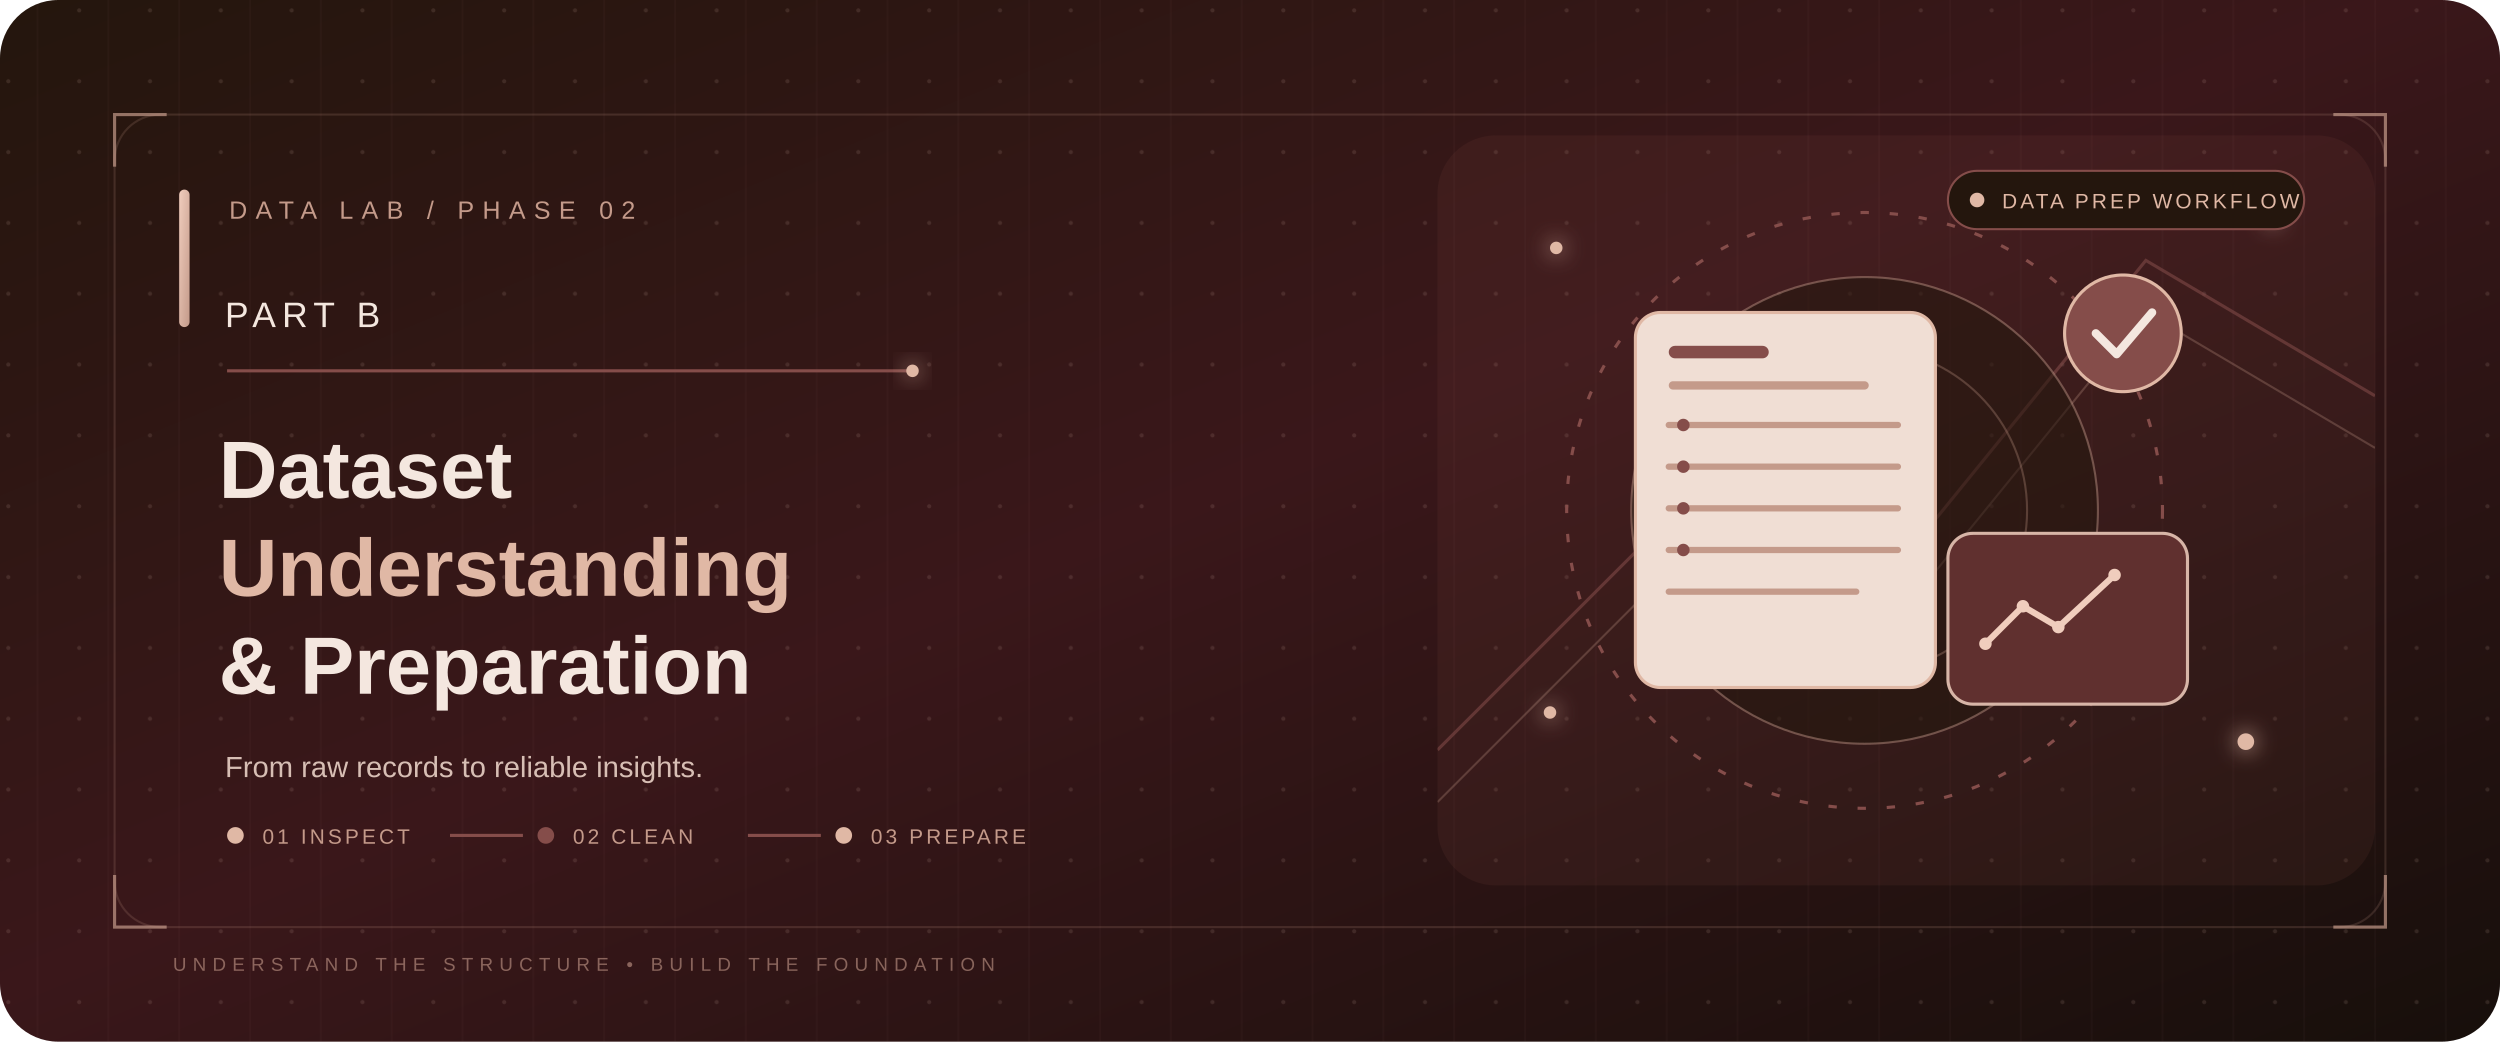
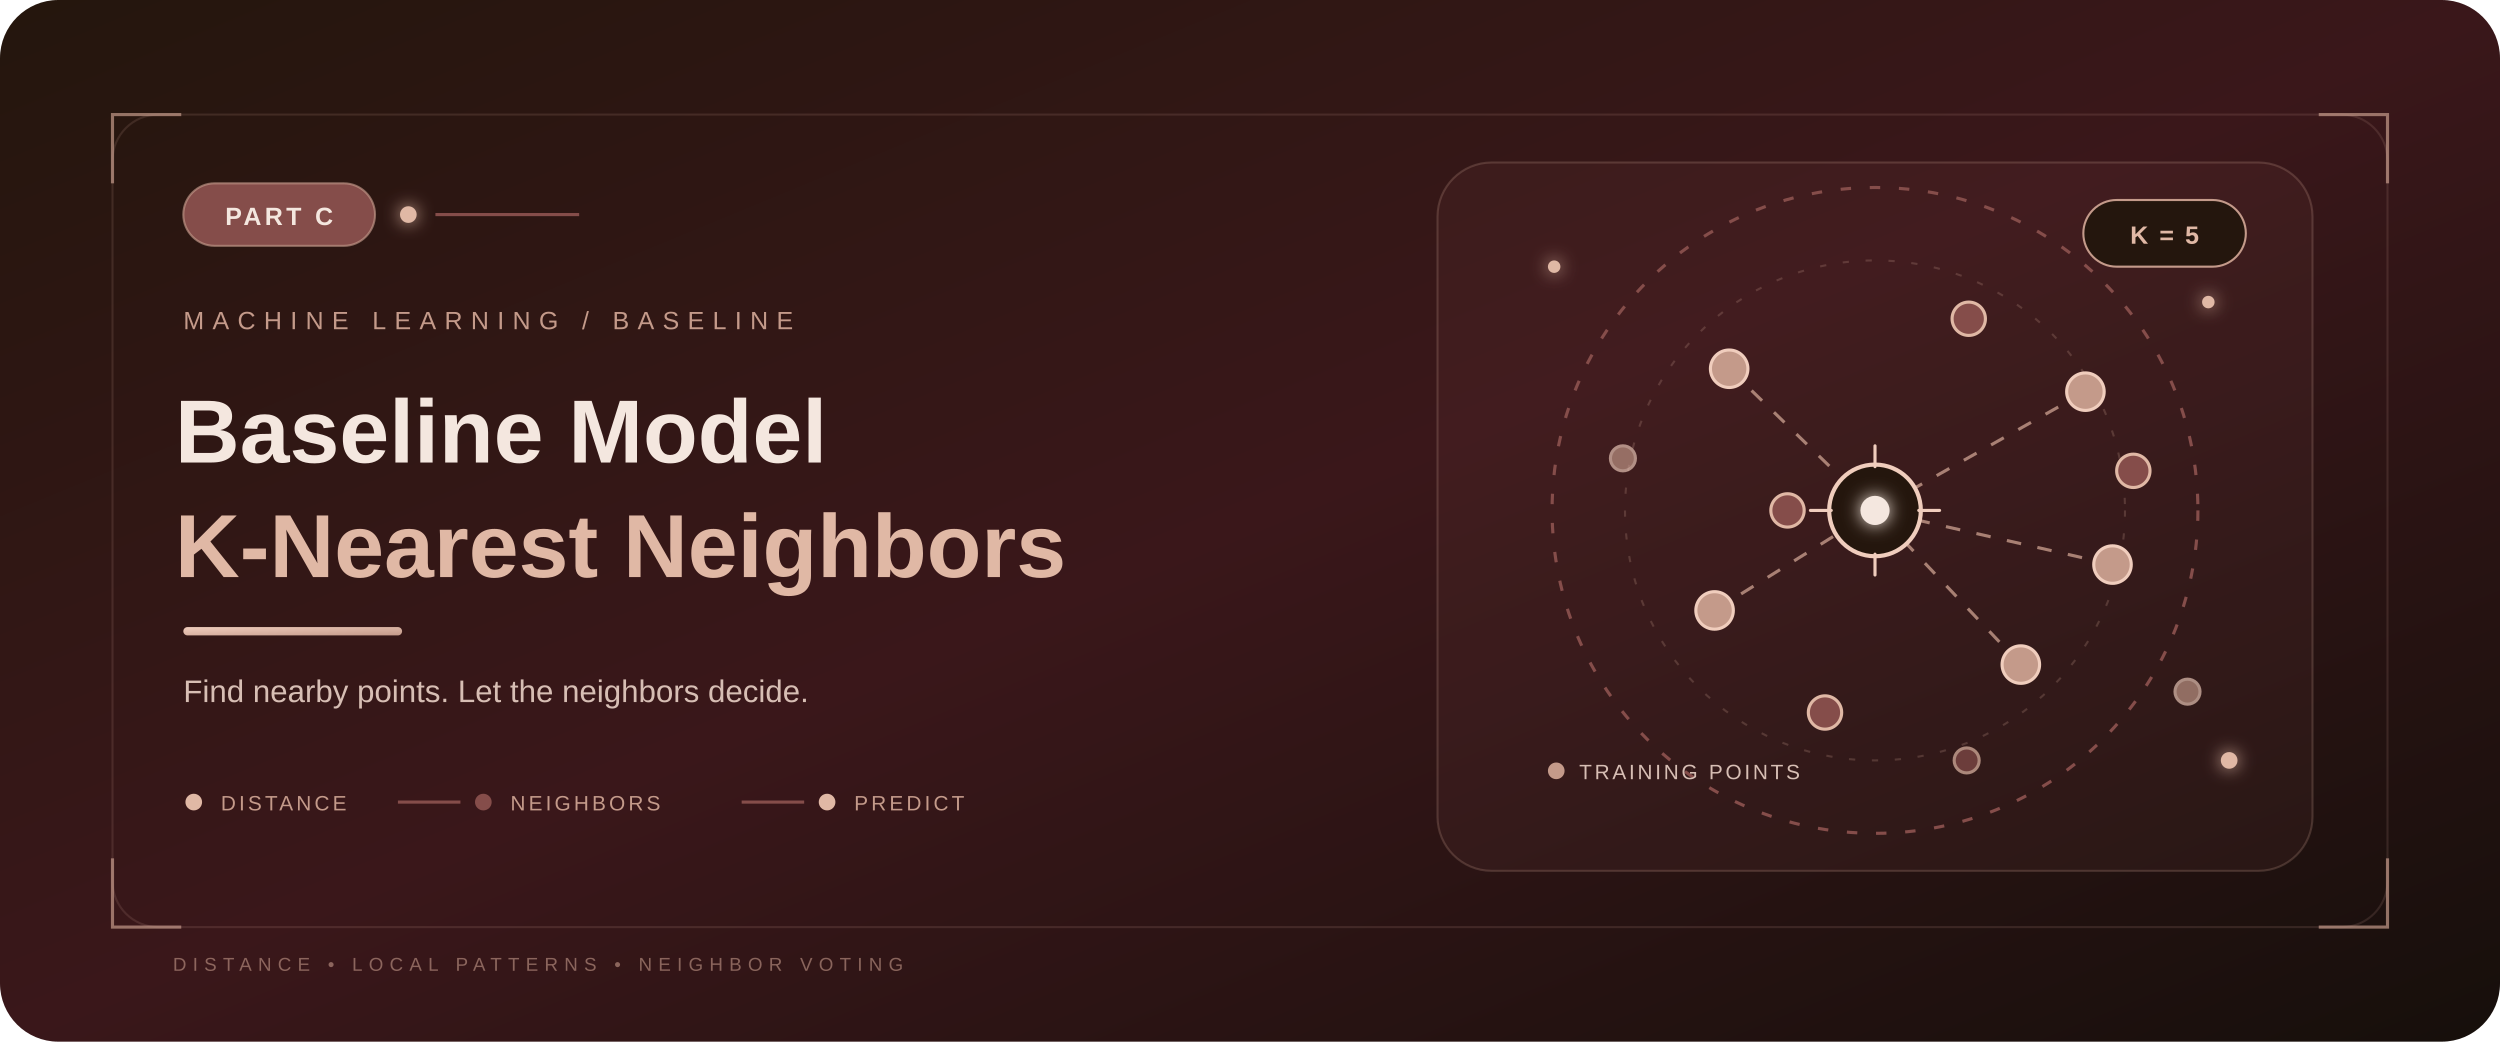
<svg xmlns="http://www.w3.org/2000/svg" width="1200" height="500" viewBox="0 0 1200 500">
  <defs>
    <linearGradient id="bg" x1="0" y1="0" x2="1" y2="1">
      <stop offset="0" stop-color="#24160D" />
-       <stop offset=".48" stop-color="#3A171A" />
-       <stop offset="1" stop-color="#170F0B" />
+       <stop offset=".5" stop-color="#3A171A" />
+       <stop offset="1" stop-color="#160F0B" />
    </linearGradient>
    <linearGradient id="rose" x1="0" y1="0" x2="1" y2="1">
      <stop offset="0" stop-color="#F0CDBD" />
      <stop offset="1" stop-color="#C49A8A" />
    </linearGradient>
-     <pattern id="grain" width="34" height="34" patternUnits="userSpaceOnUse">
-       <circle cx="4" cy="5" r="1" fill="#F0CDBD" opacity=".12" />
-       <path d="M18 0V34" stroke="#C49A8A" stroke-width=".5" opacity=".06" />
-     </pattern>
    <filter id="glow" x="-100%" y="-100%" width="300%" height="300%">
-       <feGaussianBlur stdDeviation="5" result="blur" />
+       <feGaussianBlur stdDeviation="4" result="b" />
      <feMerge>
-         <feMergeNode in="blur" />
+         <feMergeNode in="b" />
        <feMergeNode in="SourceGraphic" />
      </feMerge>
    </filter>
-     <clipPath id="rightClip">
-       <rect x="690" y="65" width="450" height="360" rx="28" />
-     </clipPath>
  </defs>
  <style>
-     .drift {
-       animation: drift 5s ease-in-out infinite;
+     .float {
+       animation: float 4.2s ease-in-out infinite;
      transform-box: fill-box;
      transform-origin: center;
    }
-     .drift2 {
-       animation: drift 6s ease-in-out infinite reverse;
+     .float2 {
+       animation: float 5.4s ease-in-out infinite reverse;
      transform-box: fill-box;
      transform-origin: center;
    }
    .orbit {
-       stroke-dasharray: 4 10;
-       animation: orbit 16s linear infinite;
-       transform-origin: 895px 245px;
+       stroke-dasharray: 5 9;
+       animation: orbit 18s linear infinite;
+       transform-origin: 930px 240px;
    }
    .pulse {
-       animation: pulse 2.8s ease-in-out infinite;
+       animation: pulse 2.5s ease-in-out infinite;
      transform-box: fill-box;
      transform-origin: center;
    }
-     .scan {
-       animation: scan 3s ease-in-out infinite;
+     .link {
+       stroke-dasharray: 7 8;
+       animation: link 3s linear infinite;
    }
    .spark {
      animation: spark 2s ease-in-out infinite;
    }
-     @keyframes drift {
+     @keyframes float {
      0%,100% { transform: translateY(0); }
-       50% { transform: translateY(-10px); }
+       50% { transform: translateY(-8px); }
    }
    @keyframes orbit {
      to { transform: rotate(360deg); }
    }
    @keyframes pulse {
-       0%,100% { opacity: .45; transform: scale(.96); }
-       50% { opacity: 1; transform: scale(1.04); }
+       0%,100% { opacity: .5; transform: scale(.96); }
+       50% { opacity: 1; transform: scale(1.06); }
    }
-     @keyframes scan {
-       0%,100% { transform: translateY(0); opacity: .2; }
-       50% { transform: translateY(105px); opacity: 1; }
+     @keyframes link {
+       to { stroke-dashoffset: -90; }
    }
    @keyframes spark {
      0%,100% { opacity: .25; }
      50% { opacity: 1; }
    }
  </style>
  <rect width="1200" height="500" rx="28" fill="url(#bg)" />
-   <rect width="1200" height="500" rx="28" fill="url(#grain)" />
-   <path d="M55 80V55H80 M1120 55H1145V80            M55 420V445H80 M1120 445H1145V420" fill="none" stroke="#C49A8A" stroke-width="1.5" opacity=".7" />
-   <rect x="55" y="55" width="1090" height="390" rx="22" fill="none" stroke="#C49A8A" stroke-opacity=".18" />
-   <rect x="86" y="91" width="5" height="66" rx="2.5" fill="url(#rose)" />
-   <text x="110" y="105" fill="#C49A8A" font-family="Arial,sans-serif" font-size="12" letter-spacing="4">DATA LAB / PHASE 02</text>
-   <text x="108" y="157" fill="#F4E7DF" font-family="Arial,sans-serif" font-size="17" letter-spacing="3">PART B</text>
-   <path d="M109 178H438" stroke="#854D4A" stroke-width="1.5" />
-   <circle cx="438" cy="178" r="3" fill="#E0B8A5" filter="url(#glow)" />
-   <text x="105" y="239" fill="#F4E7DF" font-family="Arial,sans-serif" font-size="39" font-weight="700">Dataset</text>
-   <text x="105" y="286" fill="#E0B8A5" font-family="Arial,sans-serif" font-size="39" font-weight="700">Understanding</text>
-   <text x="105" y="333" fill="#F4E7DF" font-family="Arial,sans-serif" font-size="39" font-weight="700">&amp; Preparation</text>
-   <text x="108" y="373" fill="#D7BEB4" font-family="Arial,sans-serif" font-size="14">
-     From raw records to reliable insights.
+   <path d="M54 88V55H87 M1113 55H1146V88            M54 412V445H87 M1113 445H1146V412" fill="none" stroke="#C49A8A" stroke-width="1.5" opacity=".7" />
+   <rect x="54" y="55" width="1092" height="390" rx="22" fill="none" stroke="#C49A8A" stroke-opacity=".16" />
+   <g transform="translate(88 88)">
+     <rect width="92" height="30" rx="15" fill="#854D4A" stroke="#C49A8A" stroke-opacity=".65" />
+     <text x="46" y="20" text-anchor="middle" fill="#F4E7DF" font-family="Arial,sans-serif" font-size="12" font-weight="700" letter-spacing="1.6">PART C</text>
+     <circle cx="108" cy="15" r="4" fill="#E0B8A5" filter="url(#glow)" class="spark" />
+     <path d="M121 15H190" stroke="#854D4A" stroke-width="1.5" />
+   </g>
+   <text x="88" y="158" fill="#C49A8A" font-family="Arial,sans-serif" font-size="12" letter-spacing="4">MACHINE LEARNING / BASELINE</text>
+   <text x="84" y="222" fill="#F4E7DF" font-family="Arial,sans-serif" font-size="43" font-weight="700">Baseline Model</text>
+   <text x="84" y="277" fill="#E0B8A5" font-family="Arial,sans-serif" font-size="43" font-weight="700">K-Nearest Neighbors</text>
+   <rect x="88" y="301" width="105" height="4" rx="2" fill="url(#rose)" />
+   <text x="88" y="337" fill="#D7BEB4" font-family="Arial,sans-serif" font-size="15">
+     Find nearby points. Let the neighbors decide.
  </text>
-   <g transform="translate(108 401)">
+   <g transform="translate(88 385)">
    <circle cx="5" cy="0" r="4" fill="#E0B8A5" class="pulse" />
-     <text x="18" y="4" fill="#C49A8A" font-family="Arial,sans-serif" font-size="10" letter-spacing="1.5">01 INSPECT</text>
-     <path d="M108 0H143" stroke="#854D4A" stroke-width="1.5" />
-     <circle cx="154" cy="0" r="4" fill="#854D4A" class="spark" />
-     <text x="167" y="4" fill="#C49A8A" font-family="Arial,sans-serif" font-size="10" letter-spacing="1.5">02 CLEAN</text>
-     <path d="M251 0H286" stroke="#854D4A" stroke-width="1.5" />
-     <circle cx="297" cy="0" r="4" fill="#E0B8A5" class="pulse" />
-     <text x="310" y="4" fill="#C49A8A" font-family="Arial,sans-serif" font-size="10" letter-spacing="1.5">03 PREPARE</text>
+     <text x="18" y="4" fill="#C49A8A" font-family="Arial,sans-serif" font-size="10" letter-spacing="1.5">DISTANCE</text>
+     <path d="M103 0H133" stroke="#854D4A" stroke-width="1.5" />
+     <circle cx="144" cy="0" r="4" fill="#854D4A" class="spark" />
+     <text x="157" y="4" fill="#C49A8A" font-family="Arial,sans-serif" font-size="10" letter-spacing="1.5">NEIGHBORS</text>
+     <path d="M268 0H298" stroke="#854D4A" stroke-width="1.5" />
+     <circle cx="309" cy="0" r="4" fill="#E0B8A5" class="pulse" />
+     <text x="322" y="4" fill="#C49A8A" font-family="Arial,sans-serif" font-size="10" letter-spacing="1.5">PREDICT</text>
  </g>
-   <g clip-path="url(#rightClip)">
-     <rect x="690" y="65" width="450" height="360" rx="28" fill="#854D4A" fill-opacity=".12" />
-     <path d="M690 360L820 230L900 285L1030 125L1140 190" fill="none" stroke="#854D4A" stroke-width="1.5" opacity=".55" />
-     <path d="M690 385L820 255L900 310L1030 150L1140 215" fill="none" stroke="#C49A8A" opacity=".28" />
-     <circle cx="895" cy="245" r="143" fill="none" stroke="#854D4A" stroke-width="1.5" class="orbit" />
-     <circle cx="895" cy="245" r="112" fill="#24160D" fill-opacity=".55" stroke="#C49A8A" stroke-opacity=".45" />
-     <circle cx="895" cy="245" r="78" fill="none" stroke="#C49A8A" stroke-opacity=".3" class="pulse" />
-     <g class="drift">
-       <rect x="785" y="150" width="144" height="180" rx="12" fill="#F0DED4" stroke="#E0B8A5" stroke-width="1.5" />
-       <rect x="801" y="166" width="48" height="6" rx="3" fill="#854D4A" />
-       <rect x="801" y="183" width="96" height="4" rx="2" fill="#C49A8A" />
-       <path d="M801 204H911 M801 224H911 M801 244H911                M801 264H911 M801 284H891" stroke="#C49A8A" stroke-width="3" stroke-linecap="round" />
-       <circle cx="808" cy="204" r="3" fill="#854D4A" />
-       <circle cx="808" cy="224" r="3" fill="#854D4A" />
-       <circle cx="808" cy="244" r="3" fill="#854D4A" />
-       <circle cx="808" cy="264" r="3" fill="#854D4A" />
+   <g>
+     <rect x="690" y="78" width="420" height="340" rx="26" fill="#854D4A" fill-opacity=".11" stroke="#C49A8A" stroke-opacity=".24" />
+     <circle cx="900" cy="245" r="155" fill="none" stroke="#854D4A" stroke-width="1.5" class="orbit" />
+     <circle cx="900" cy="245" r="120" fill="none" stroke="#C49A8A" stroke-opacity=".24" stroke-dasharray="3 8" />
+     <g fill="none" stroke="#C49A8A" stroke-width="1.5" opacity=".8" class="link">
+       <path d="M830 177L900 245" />
+       <path d="M1001 188L900 245" />
+       <path d="M823 293L900 245" />
+       <path d="M970 319L900 245" />
+       <path d="M1014 271L900 245" />
    </g>
-     <g class="drift2">
-       <rect x="935" y="256" width="115" height="82" rx="12" fill="#60302F" stroke="#D7B5A7" stroke-width="1.5" />
-       <path d="M953 309L971 291L988 301L1015 276" fill="none" stroke="#F0CDBD" stroke-width="3" stroke-linecap="round" stroke-linejoin="round" />
-       <circle cx="953" cy="309" r="3" fill="#F0CDBD" />
-       <circle cx="971" cy="291" r="3" fill="#F0CDBD" />
-       <circle cx="988" cy="301" r="3" fill="#F0CDBD" />
-       <circle cx="1015" cy="276" r="3" fill="#F0CDBD" />
+     <g fill="#C49A8A" stroke="#F0CDBD" stroke-width="1.5">
+       <circle cx="830" cy="177" r="9" class="float" />
+       <circle cx="1001" cy="188" r="9" class="float2" />
+       <circle cx="823" cy="293" r="9" class="float2" />
+       <circle cx="970" cy="319" r="9" class="float" />
+       <circle cx="1014" cy="271" r="9" class="float2" />
+       <circle cx="779" cy="220" r="6" opacity=".65" />
+       <circle cx="1050" cy="332" r="6" opacity=".65" />
    </g>
-     <g class="pulse">
-       <circle cx="1019" cy="160" r="28" fill="#854D4A" stroke="#E0B8A5" stroke-width="1.5" />
-       <path d="M1006 160L1016 170L1033 150" fill="none" stroke="#F4E7DF" stroke-width="4" stroke-linecap="round" stroke-linejoin="round" />
+     <g fill="#854D4A" stroke="#E0B8A5" stroke-width="1.5">
+       <circle cx="858" cy="245" r="8" class="float2" />
+       <circle cx="945" cy="153" r="8" class="float" />
+       <circle cx="1024" cy="226" r="8" class="float2" />
+       <circle cx="876" cy="342" r="8" class="float" />
+       <circle cx="944" cy="365" r="6" opacity=".7" />
    </g>
-     <path class="scan" d="M738 180H1090" stroke="#E0B8A5" stroke-width="2" opacity=".7" filter="url(#glow)" />
+     <circle cx="900" cy="245" r="22" fill="#24160D" stroke="#F0CDBD" stroke-width="2" class="pulse" />
+     <circle cx="900" cy="245" r="7" fill="#F4E7DF" filter="url(#glow)" />
+     <path d="M900 214V224 M900 266V276              M869 245H879 M921 245H931" stroke="#F0CDBD" stroke-width="1.5" stroke-linecap="round" />
+     <g transform="translate(1000 96)">
+       <rect width="78" height="32" rx="16" fill="#24160D" stroke="#C49A8A" />
+       <text x="39" y="21" text-anchor="middle" fill="#E0B8A5" font-family="Arial,sans-serif" font-size="12" font-weight="700" letter-spacing="1">K = 5</text>
+     </g>
+     <g transform="translate(742 370)">
+       <circle cx="5" cy="0" r="4" fill="#C49A8A" />
+       <text x="16" y="4" fill="#D7BEB4" font-family="Arial,sans-serif" font-size="10" letter-spacing="1.3">TRAINING POINTS</text>
+     </g>
    <g fill="#E0B8A5" filter="url(#glow)">
-       <circle cx="747" cy="119" r="3" class="spark" />
-       <circle cx="1078" cy="356" r="4" class="spark" />
-       <circle cx="1091" cy="105" r="3" class="spark" />
-       <circle cx="744" cy="342" r="3" class="spark" />
+       <circle cx="746" cy="128" r="3" class="spark" />
+       <circle cx="1060" cy="145" r="3" class="spark" />
+       <circle cx="1070" cy="365" r="4" class="spark" />
    </g>
  </g>
-   <g transform="translate(935 82)">
-     <rect width="171" height="28" rx="14" fill="#24160D" stroke="#854D4A" />
-     <circle cx="14" cy="14" r="3.5" fill="#E0B8A5" class="pulse" />
-     <text x="26" y="18" fill="#E0B8A5" font-family="Arial,sans-serif" font-size="10" letter-spacing="1.5">DATA PREP WORKFLOW</text>
-   </g>
  <text x="83" y="466" fill="#C49A8A" opacity=".6" font-family="Arial,sans-serif" font-size="9" letter-spacing="3">
-     UNDERSTAND THE STRUCTURE • BUILD THE FOUNDATION
+     DISTANCE • LOCAL PATTERNS • NEIGHBOR VOTING
  </text>
</svg>
